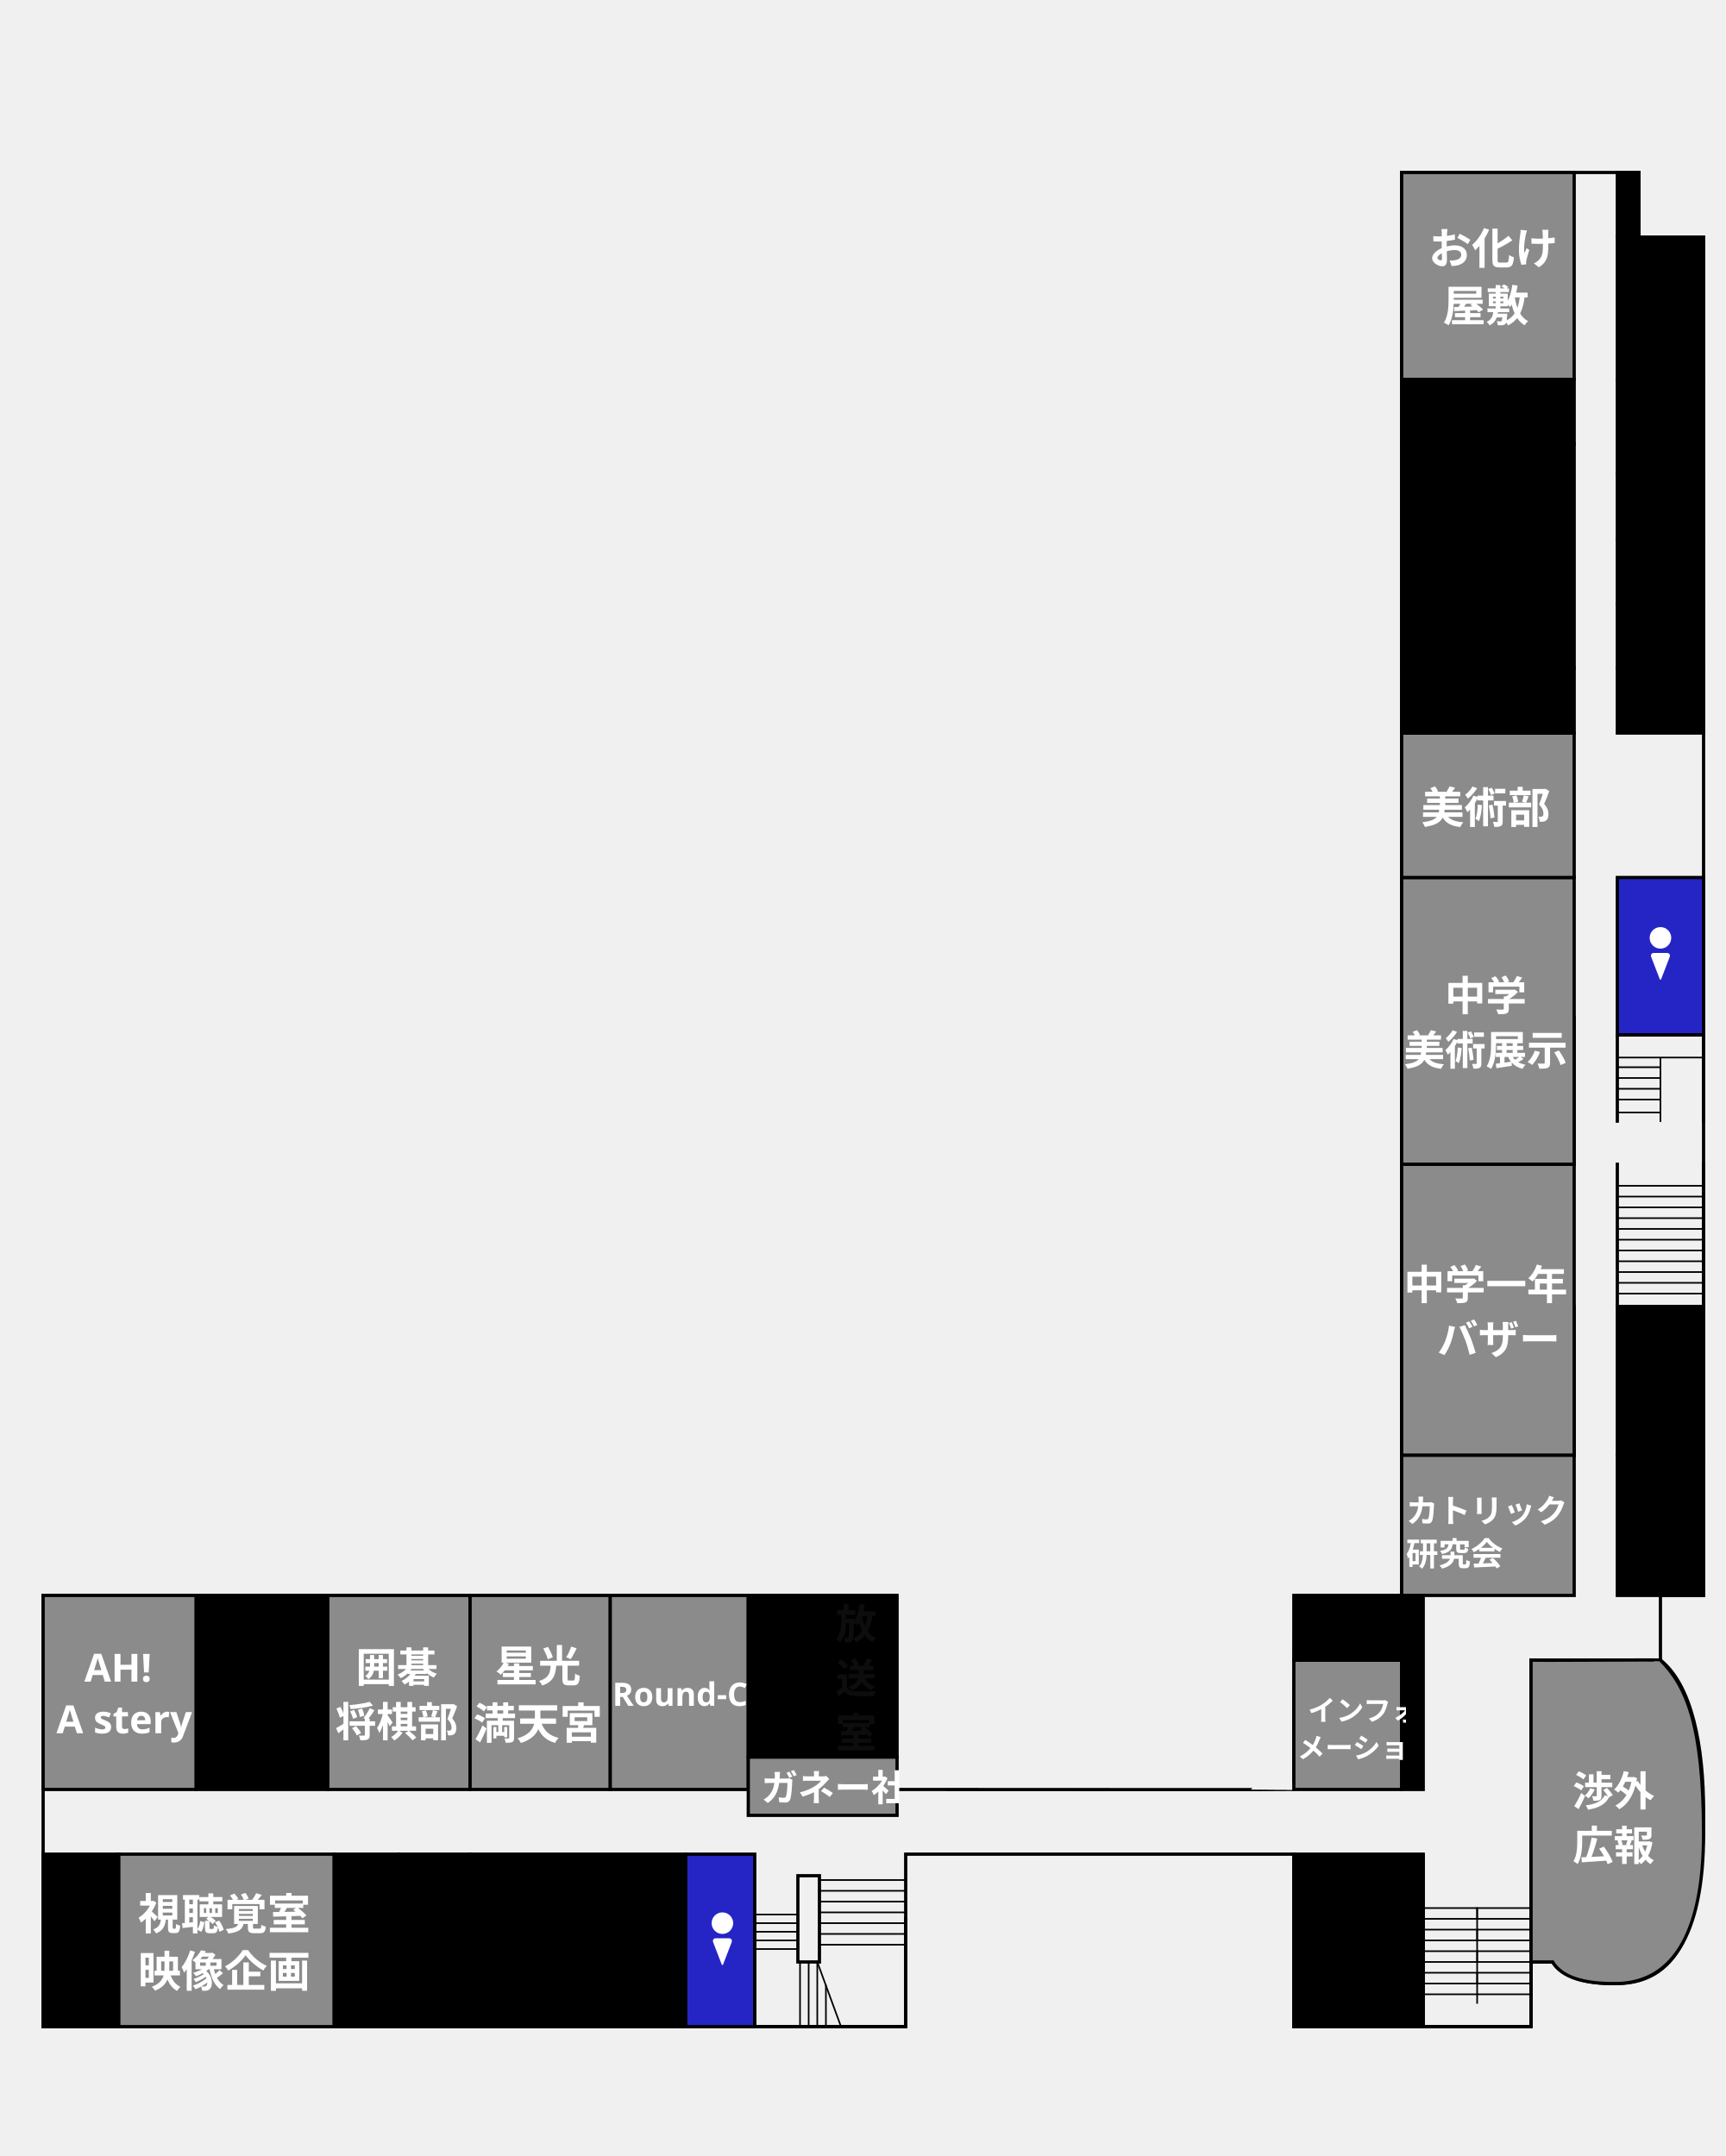
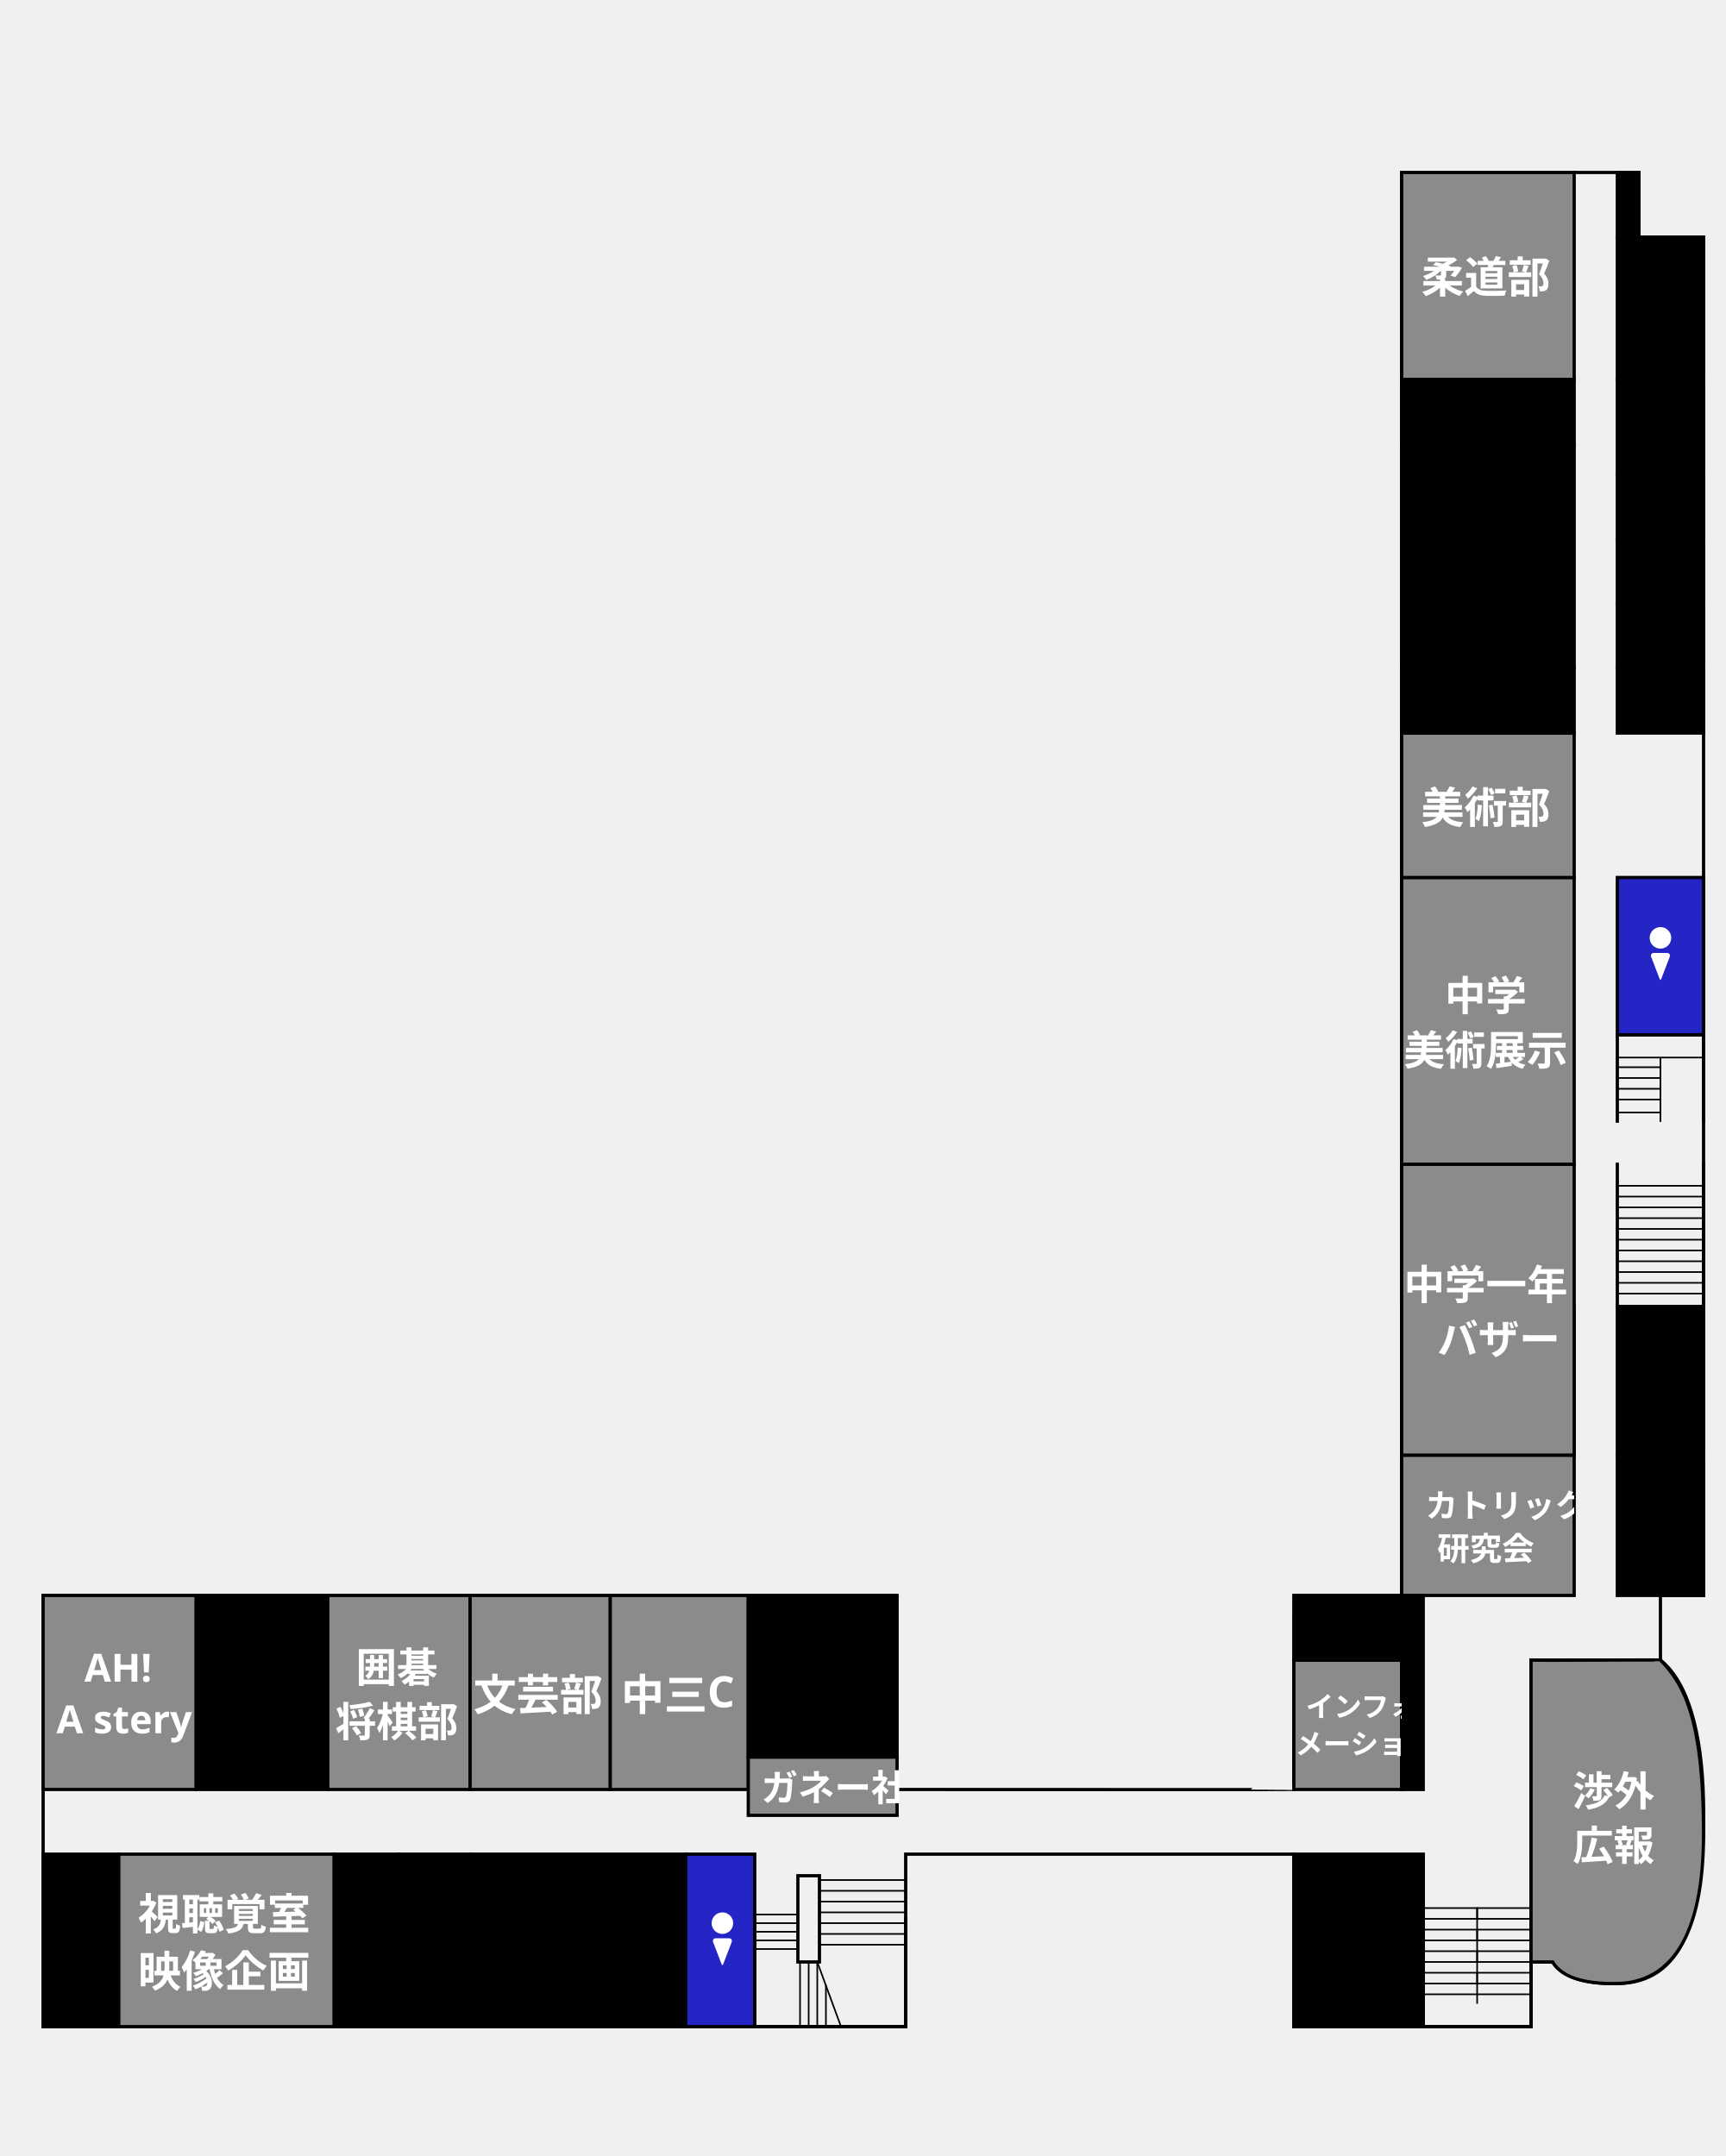
<svg xmlns="http://www.w3.org/2000/svg" style="isolation:isolate" viewBox="0 0 800 1000" width="800pt" height="1000pt">
  <defs>
-     <clipPath id="_clipPath_4ufN1qlslfD6iwfRxQ1ygtialuZP4c2t">
+     <clipPath id="_clipPath_m2z29WXh2xP4MMpWpFB1STumiEiqgMGl">
      <rect width="800" height="1000" />
    </clipPath>
  </defs>
-   <g clip-path="url(#_clipPath_4ufN1qlslfD6iwfRxQ1ygtialuZP4c2t)">
+   <g clip-path="url(#_clipPath_m2z29WXh2xP4MMpWpFB1STumiEiqgMGl)">
    <g style="isolation:isolate" id="outer">
      <path d=" M 20 740 L 20 940 L 420 940 L 420 860 L 600 860 L 600 940 L 710 940 L 710 910 L 720 910" id="パス" fill="none" vector-effect="non-scaling-stroke" stroke-width="2" stroke="rgb(0,0,0)" stroke-linejoin="miter" stroke-linecap="square" stroke-miterlimit="3" />
      <path d=" M 720 910 C 725 918.5 740.125 920.375 750 920 C 780.25 919.75 790.172 890.297 790 840 C 790 810.125 784.667 781.667 770 770 L 770 740 L 790 740 L 790 110 L 760 110 L 760 80 L 650 80 L 650 740 C 638.624 740 621.999 740 600.125 740 C 600.094 740.109 600.047 830.234 600 830 C 600 830.141 483.918 830 416 830 C 415.977 829.988 416.012 740.004 416 740 Q 272.68 740 20 740" id="パス" fill="none" vector-effect="non-scaling-stroke" stroke-width="2" stroke="rgb(0,0,0)" stroke-linejoin="miter" stroke-linecap="square" stroke-miterlimit="3" />
      <path d=" M 770 770 L 710 770 L 710 910" id="パス" fill="none" vector-effect="non-scaling-stroke" stroke-width="2" stroke="rgb(0,0,0)" stroke-linejoin="miter" stroke-linecap="square" stroke-miterlimit="3" />
    </g>
    <g style="isolation:isolate" id="booth">
      <path d=" M 20 740 L 91 740 L 91 830 L 20 830 L 20 740 Z " id="maps_H1A" fill="rgb(139,139,139)" vector-effect="non-scaling-stroke" stroke-width="2" stroke="rgb(0,0,0)" stroke-linejoin="miter" stroke-linecap="square" stroke-miterlimit="3" />
      <path d=" M 91 740 L 152 740 L 152 830 L 91 830 L 91 740 Z " id="maps_H1B" fill="rgb(0,0,0)" vector-effect="non-scaling-stroke" stroke-width="2" stroke="rgb(0,0,0)" stroke-linejoin="miter" stroke-linecap="square" stroke-miterlimit="3" />
      <path d=" M 152 740 L 218 740 L 218 830 L 152 830 L 152 740 Z " id="maps_H1C" fill="rgb(139,139,139)" vector-effect="non-scaling-stroke" stroke-width="2" stroke="rgb(0,0,0)" stroke-linejoin="miter" stroke-linecap="square" stroke-miterlimit="3" />
      <path d=" M 218 740 L 283 740 L 283 830 L 218 830 L 218 740 Z " id="maps_H1D" fill="rgb(139,139,139)" vector-effect="non-scaling-stroke" stroke-width="2" stroke="rgb(0,0,0)" stroke-linejoin="miter" stroke-linecap="square" stroke-miterlimit="3" />
      <path d=" M 283 740 L 347 740 L 347 830 L 283 830 L 283 740 Z " id="maps_H1E" fill="rgb(139,139,139)" vector-effect="non-scaling-stroke" stroke-width="2" stroke="rgb(0,0,0)" stroke-linejoin="miter" stroke-linecap="square" stroke-miterlimit="3" />
      <path d=" M 730 675 L 730 606 L 650 606 L 650 675 L 730 675 Z " id="maps_M1E" fill="rgb(139,139,139)" vector-effect="non-scaling-stroke" stroke-width="2" stroke="rgb(0,0,0)" stroke-linejoin="miter" stroke-linecap="square" stroke-miterlimit="3" />
-       <path d=" M 650 540 L 650 472 L 730 472 L 730 540 L 650 540 Z " id="maps_M1C" fill="rgb(139,139,139)" vector-effect="non-scaling-stroke" stroke-width="2" stroke="rgb(0,0,0)" stroke-linejoin="miter" stroke-linecap="square" stroke-miterlimit="3" />
      <path d=" M 650 675 L 650 540 L 730 540 L 730 675 L 650 675 Z " id="maps_M1D" fill="rgb(139,139,139)" vector-effect="non-scaling-stroke" stroke-width="2" stroke="rgb(0,0,0)" stroke-linejoin="miter" stroke-linecap="square" stroke-miterlimit="3" />
      <path d=" M 650 540 L 650 407 L 730 407 L 730 540 L 650 540 Z " id="maps_M1B" fill="rgb(139,139,139)" vector-effect="non-scaling-stroke" stroke-width="2" stroke="rgb(0,0,0)" stroke-linejoin="miter" stroke-linecap="square" stroke-miterlimit="3" />
      <path d=" M 650 407 L 650 340 L 730 340 L 730 407 L 650 407 Z " id="maps_M1A" fill="rgb(139,139,139)" vector-effect="non-scaling-stroke" stroke-width="2" stroke="rgb(0,0,0)" stroke-linejoin="miter" stroke-linecap="square" stroke-miterlimit="3" />
      <path d=" M 650 176 L 650 80 L 730 80 L 730 176 L 650 176 Z " id="maps_TechRoom" fill="rgb(139,139,139)" vector-effect="non-scaling-stroke" stroke-width="2" stroke="rgb(0,0,0)" stroke-linejoin="miter" stroke-linecap="square" stroke-miterlimit="3" />
      <path d=" M 650 740 L 717.5 740 L 730 740 L 730 675 L 650 675 L 650 740 Z " id="maps_catho" fill="rgb(139,139,139)" vector-effect="non-scaling-stroke" stroke-width="2" stroke="rgb(0,0,0)" stroke-linejoin="miter" stroke-linecap="square" stroke-miterlimit="3" />
      <path d=" M 55 860 L 155 860 L 155 940 L 55 940 L 55 860 Z " id="maps_AVRoom" fill="rgb(139,139,139)" vector-effect="non-scaling-stroke" stroke-width="2" stroke="rgb(0,0,0)" stroke-linejoin="miter" stroke-linecap="square" stroke-miterlimit="3" />
    </g>
    <g style="isolation:isolate" id="blank">
      <path d=" M 650 310 L 650 206 L 730 206 L 730 310 L 650 310 Z " id="maps_ArtRoom" fill="rgb(0,0,0)" vector-effect="non-scaling-stroke" stroke-width="2" stroke="rgb(0,0,0)" stroke-linejoin="miter" stroke-linecap="square" stroke-miterlimit="3" />
      <path d=" M 380 796.25 L 380 777.5 L 380 740 L 416 740 L 416 815 L 380 815 L 380 796.25 Z " id="Broadcasting_Room" fill="rgb(0,0,0)" vector-effect="non-scaling-stroke" stroke-width="2" stroke="rgb(0,0,0)" stroke-linejoin="miter" stroke-linecap="square" stroke-miterlimit="3" />
      <path d=" M 347 740 L 380 740 L 380 815 L 347 815 L 347 740 Z " id="Labo_English" fill="rgb(0,0,0)" vector-effect="non-scaling-stroke" stroke-width="2" stroke="rgb(0,0,0)" stroke-linejoin="miter" stroke-linecap="square" stroke-miterlimit="3" />
      <path d=" M 750 280 L 750 310 L 790 310 L 790 280 L 750 280 Z " id="パス" fill="rgb(0,0,0)" vector-effect="non-scaling-stroke" stroke-width="2" stroke="rgb(0,0,0)" stroke-linejoin="miter" stroke-linecap="square" stroke-miterlimit="3" />
      <path d=" M 750 220 L 750 250 L 790 250 L 790 220 L 750 220 Z " id="パス" fill="rgb(0,0,0)" vector-effect="non-scaling-stroke" stroke-width="2" stroke="rgb(0,0,0)" stroke-linejoin="miter" stroke-linecap="square" stroke-miterlimit="3" />
      <path d=" M 750 250 L 750 280 L 790 280 L 790 250 L 750 250 Z " id="パス" fill="rgb(0,0,0)" vector-effect="non-scaling-stroke" stroke-width="2" stroke="rgb(0,0,0)" stroke-linejoin="miter" stroke-linecap="square" stroke-miterlimit="3" />
      <path d=" M 750 176 L 750 220 L 790 220 L 790 176 L 750 176 Z " id="パス" fill="rgb(0,0,0)" vector-effect="non-scaling-stroke" stroke-width="2" stroke="rgb(0,0,0)" stroke-linejoin="miter" stroke-linecap="square" stroke-miterlimit="3" />
      <path d=" M 750 110 L 750 176 L 790 176 L 790 110 L 750 110 Z " id="パス" fill="rgb(0,0,0)" vector-effect="non-scaling-stroke" stroke-width="2" stroke="rgb(0,0,0)" stroke-linejoin="miter" stroke-linecap="square" stroke-miterlimit="3" />
      <path d=" M 750 310 L 750 340 L 790 340 L 790 310 L 750 310 Z " id="パス" fill="rgb(0,0,0)" vector-effect="non-scaling-stroke" stroke-width="2" stroke="rgb(0,0,0)" stroke-linejoin="miter" stroke-linecap="square" stroke-miterlimit="3" />
      <path d=" M 750 740 L 750 675 L 790 675 L 790 740 L 750 740 Z " id="パス" fill="rgb(0,0,0)" vector-effect="non-scaling-stroke" stroke-width="2" stroke="rgb(0,0,0)" stroke-linejoin="miter" stroke-linecap="square" stroke-miterlimit="3" />
      <path d=" M 750 675 L 750 606 L 790 606 L 790 675 L 750 675 Z " id="Counseling_Room" fill="rgb(0,0,0)" vector-effect="non-scaling-stroke" stroke-width="2" stroke="rgb(0,0,0)" stroke-linejoin="miter" stroke-linecap="square" stroke-miterlimit="3" />
      <path d=" M 600 830 L 650 830 L 650 770 L 600 770 L 600 830 Z " id="maps_info" fill="rgb(139,139,139)" vector-effect="non-scaling-stroke" stroke-width="2" stroke="rgb(0,0,0)" stroke-linejoin="miter" stroke-linecap="square" stroke-miterlimit="3" />
      <path d=" M 20 860 L 20 940 L 55 940 L 55 860 L 20 860 Z " id="StairE" fill="rgb(0,0,0)" vector-effect="non-scaling-stroke" stroke-width="2" stroke="rgb(0,0,0)" stroke-linejoin="miter" stroke-linecap="square" stroke-miterlimit="3" />
      <path d=" M 185 860 L 186 940 L 155 940 L 155 860 L 185 860 Z " id="Audiovisual_Preparation_Room" fill="rgb(0,0,0)" vector-effect="non-scaling-stroke" stroke-width="2" stroke="rgb(0,0,0)" stroke-linejoin="miter" stroke-linecap="square" stroke-miterlimit="3" />
      <path d=" M 650 830 L 660 830 L 660 740 L 600 740 L 600 770 L 650 770 L 650 830 Z " id="Student_Guidance_Office" fill="rgb(0,0,0)" vector-effect="non-scaling-stroke" stroke-width="2" stroke="rgb(0,0,0)" stroke-linejoin="miter" stroke-linecap="square" stroke-miterlimit="3" />
      <path d=" M 650 206 L 650 176 L 730 176 L 730 206 L 650 206 Z " id="パス" fill="rgb(0,0,0)" vector-effect="non-scaling-stroke" stroke-width="2" stroke="rgb(0,0,0)" stroke-linejoin="miter" stroke-linecap="square" stroke-miterlimit="3" />
      <path d=" M 650 340 L 650 310 L 730 310 L 730 340 L 650 340 Z " id="パス" fill="rgb(0,0,0)" vector-effect="non-scaling-stroke" stroke-width="2" stroke="rgb(0,0,0)" stroke-linejoin="miter" stroke-linecap="square" stroke-miterlimit="3" />
      <path d=" M 750 110 L 750 80 L 760 80 L 760 110 L 750 110 Z " id="パス" fill="rgb(0,0,0)" vector-effect="non-scaling-stroke" stroke-width="2" stroke="rgb(0,0,0)" stroke-linejoin="miter" stroke-linecap="square" stroke-miterlimit="3" />
      <path d=" M 218 860 L 318 860 L 318 940 L 218 940 L 218 860 Z " id="PC_Room" fill="rgb(0,0,0)" vector-effect="non-scaling-stroke" stroke-width="2" stroke="rgb(0,0,0)" stroke-linejoin="miter" stroke-linecap="square" stroke-miterlimit="3" />
      <path d=" M 185 860 L 218 860 L 218 940 L 186 940 L 185 860 Z " id="H1_StaffRoom" fill="rgb(0,0,0)" vector-effect="non-scaling-stroke" stroke-width="2" stroke="rgb(0,0,0)" stroke-linejoin="miter" stroke-linecap="square" stroke-miterlimit="3" />
      <path d=" M 600 860 L 660 860 L 660 940 L 600 940 L 600 860 Z " id="Interview_Room" fill="rgb(0,0,0)" vector-effect="non-scaling-stroke" stroke-width="2" stroke="rgb(0,0,0)" stroke-linejoin="miter" stroke-linecap="square" stroke-miterlimit="3" />
      <path d=" M 710 940 L 660 940 L 660 860 L 660 940 L 710 940 L 710 860 L 710 940 Z " fill-rule="evenodd" id="StairC" fill="none" vector-effect="non-scaling-stroke" stroke-width="2" stroke="rgb(0,0,0)" stroke-linejoin="miter" stroke-linecap="square" stroke-miterlimit="3" />
      <path d=" M 347 815 L 416 815 L 416 842 L 347 842 L 347 815 Z " id="maps_sp1" fill="rgb(139,139,139)" vector-effect="non-scaling-stroke" stroke-width="2" stroke="rgb(0,0,0)" stroke-linejoin="miter" stroke-linecap="square" stroke-miterlimit="3" />
    </g>
    <g style="isolation:isolate" id="special">
      <path d=" M 750 407 L 790 407 L 790 480 L 750 480 L 750 407 Z " id="パス" fill="rgb(37,37,198)" vector-effect="non-scaling-stroke" stroke-width="2" stroke="rgb(0,0,0)" stroke-linejoin="miter" stroke-linecap="square" stroke-miterlimit="3" />
      <path d=" M 350 860 L 350 940 L 318 940 L 318 860 L 350 860 Z " id="Toilet" fill="rgb(37,37,198)" vector-effect="non-scaling-stroke" stroke-width="2" stroke="rgb(0,0,0)" stroke-linejoin="miter" stroke-linecap="square" stroke-miterlimit="3" />
      <path d=" M 710 770 L 710 910 L 720 910 Q 726.281 920.453 750 920 C 773.719 919.547 790.109 899.844 790 850 C 789.891 800.156 782 782 770 770 C 769.744 769.744 712.75 770.25 710 770 Z " id="maps_juken" fill="rgb(139,139,139)" vector-effect="non-scaling-stroke" stroke-width="2" stroke="rgb(0,0,0)" stroke-linejoin="miter" stroke-linecap="square" stroke-miterlimit="3" />
      <path d=" M 750 540 L 750 606 L 790 606 L 790 540" id="パス" fill="none" vector-effect="non-scaling-stroke" stroke-width="2" stroke="rgb(0,0,0)" stroke-linejoin="miter" stroke-linecap="square" stroke-miterlimit="3" />
      <path d=" M 750 520 L 750 480 L 790 480 L 790 520" id="パス" fill="none" vector-effect="non-scaling-stroke" stroke-width="2" stroke="rgb(0,0,0)" stroke-linejoin="miter" stroke-linecap="square" stroke-miterlimit="3" />
      <path d=" M 420 890 L 420 940 L 350 940 L 350 890" id="パス" fill="none" vector-effect="non-scaling-stroke" stroke-width="2" stroke="rgb(0,0,0)" stroke-linejoin="miter" stroke-linecap="square" stroke-miterlimit="3" />
    </g>
    <g style="isolation:isolate" id="Decorations">
      <g style="isolation:isolate" id="stairB">
        <path d=" M 790 490.5 L 750 490.5 M 750 505 L 770 505 M 750 495 L 770 495 M 750 510 L 770 510 M 750 500 L 770 500 M 750 516 L 770 516 M 770 520 Q 770 502.318 770 491" fill-rule="evenodd" id="複合パス" fill="none" vector-effect="non-scaling-stroke" stroke-width="1" stroke="rgb(0,0,0)" stroke-linejoin="miter" stroke-linecap="square" stroke-miterlimit="3" />
        <path d=" M 750 600 L 790 600 L 790 595 L 750 595 L 750 590 L 790 590 L 790 585 L 750 585 L 750 580 L 790 580 L 790 575 L 750 575 L 750 570 L 790 570 L 790 565 L 750 565 L 750 560 L 790 560 L 790 555 L 750 555 L 750 550 L 790 550" id="パス" fill="none" vector-effect="non-scaling-stroke" stroke-width="1" stroke="rgb(0,0,0)" stroke-linejoin="miter" stroke-linecap="square" stroke-miterlimit="3" />
      </g>
      <g style="isolation:isolate" id="stairC">
        <path d=" M 685 925 L 660 925 L 660 920 L 685 920 L 685 915 L 660 915 L 660 910 L 685 910 L 685 905 L 660 905 L 660 900 L 685 900 L 685 895 L 660 895 L 660 890 L 685 890 L 685 885 L 660 885" id="パス" fill="none" vector-effect="non-scaling-stroke" stroke-width="1" stroke="rgb(0,0,0)" stroke-linejoin="miter" stroke-linecap="square" stroke-miterlimit="3" />
        <path d=" M 685 929 L 685 885 L 685 885 L 710 885 L 710 890 L 685 890 L 685 895 L 710 895 L 710 900 L 685 900 L 685 905 L 710 905 L 710 910 L 685 910 L 685 915 L 710 915 L 710 920 L 685 920 L 685 925 L 710 925" id="パス" fill="none" vector-effect="non-scaling-stroke" stroke-width="1" stroke="rgb(0,0,0)" stroke-linejoin="miter" stroke-linecap="square" stroke-miterlimit="3" />
      </g>
      <g style="isolation:isolate" id="stairD">
        <path d=" M 370 888 L 350 888 L 350 892 L 370 892 L 370 896 L 350 896 L 350 900 L 370 900 L 370 904 L 350 904" id="パス" fill="none" vector-effect="non-scaling-stroke" stroke-width="1" stroke="rgb(0,0,0)" stroke-linejoin="miter" stroke-linecap="square" stroke-miterlimit="3" />
        <path d=" M 380 872 L 420 872 L 420 877 L 380 877 L 380 882 L 420 882 L 420 887 L 380 887 L 380 892 L 420 892 L 420 897 L 380 897 L 380 902 L 420 902" id="パス" fill="none" vector-effect="non-scaling-stroke" stroke-width="1" stroke="rgb(0,0,0)" stroke-linejoin="miter" stroke-linecap="square" stroke-miterlimit="3" />
        <line x1="390" y1="940" x2="379" y2="910" id="パス" vector-effect="non-scaling-stroke" stroke-width="1" stroke="rgb(0,0,0)" stroke-linejoin="miter" stroke-linecap="square" stroke-miterlimit="3" />
        <path d=" M 371 910 L 371 940 L 375 940 L 375 910 L 379 910 L 379 940 L 383 940 L 383 921" id="パス" fill="none" vector-effect="non-scaling-stroke" stroke-width="1" stroke="rgb(0,0,0)" stroke-linejoin="miter" stroke-linecap="square" stroke-miterlimit="3" />
        <path d=" M 370 870 L 380 870 L 380 910 L 370 910 L 370 870 Z " id="パス" fill="none" vector-effect="non-scaling-stroke" stroke-width="2" stroke="rgb(0,0,0)" stroke-linejoin="miter" stroke-linecap="square" stroke-miterlimit="3" />
      </g>
      <path d=" M 330 892 C 330 889.24 332.24 887 335 887 C 337.76 887 340 889.24 340 892 C 340 894.76 337.76 897 335 897 C 332.24 897 330 894.76 330 892 Z  M 334.641 911.067 L 330.718 900.867 C 330.322 899.836 330.896 899 332 899 L 338 899 C 339.104 899 339.678 899.836 339.282 900.867 L 335.359 911.067 C 335.161 911.582 334.839 911.582 334.641 911.067 Z " fill-rule="evenodd" id="複合パス" fill="rgb(255,255,255)" />
      <path d=" M 765 435 C 765 432.24 767.24 430 770 430 C 772.76 430 775 432.24 775 435 C 775 437.76 772.76 440 770 440 C 767.24 440 765 437.76 765 435 Z  M 769.641 454.067 L 765.718 443.867 C 765.322 442.836 765.896 442 767 442 L 773 442 C 774.104 442 774.678 442.836 774.282 443.867 L 770.359 454.067 C 770.161 454.582 769.839 454.582 769.641 454.067 Z " fill-rule="evenodd" id="複合パス" fill="rgb(255,255,255)" />
      <g style="isolation:isolate" id="Text">
-         <g clip-path="url(#_clipPath_ed42fi0KoSQ8jVFXs6ssemvLinVLeSNd)">
-           <text transform="matrix(1,0,0,1,353,835.345)" id="テキスト" style="font-family:'Yu Gothic UI';font-weight:700;font-size:17px;font-style:normal;fill:#ffffff;stroke:none;">ガネー社</text>
+         <g clip-path="url(#_clipPath_FT3OtwtGhYkIXVa9Ceh3Y3ZeWIhRlvWy)">
+           <text transform="matrix(1,0,0,1,353,835.345)" id="maps_sp1" style="font-family:'Yu Gothic UI';font-weight:700;font-size:17px;font-style:normal;fill:#ffffff;stroke:none;">ガネー社</text>
        </g>
        <defs>
-           <clipPath id="_clipPath_ed42fi0KoSQ8jVFXs6ssemvLinVLeSNd">
+           <clipPath id="_clipPath_FT3OtwtGhYkIXVa9Ceh3Y3ZeWIhRlvWy">
            <rect x="0" y="0" width="70" height="22.611" transform="matrix(1,0,0,1,347,817)" />
          </clipPath>
        </defs>
-         <g clip-path="url(#_clipPath_szYBzNKqpFZN4KYLqo7WlpTJB0MMiGix)">
-           <text transform="matrix(1,0,0,1,229.5,779.98)" id="テキスト" style="font-family:'Yu Gothic UI';font-weight:700;font-size:20px;font-style:normal;fill:#ffffff;stroke:none;">星光</text>
-           <text transform="matrix(1,0,0,1,219.5,806.582)" id="テキスト" style="font-family:'Yu Gothic UI';font-weight:700;font-size:20px;font-style:normal;fill:#ffffff;stroke:none;">満天宮</text>
+         <g clip-path="url(#_clipPath_Ax3EQfqCFeI8h2Fs1Enb7kOfJHi2LaFq)">
+           <text transform="matrix(1,0,0,1,219.5,793.281)" id="maps_H1D" style="font-family:'Yu Gothic UI';font-weight:700;font-size:20px;font-style:normal;fill:#ffffff;stroke:none;">文芸部</text>
        </g>
        <defs>
-           <clipPath id="_clipPath_szYBzNKqpFZN4KYLqo7WlpTJB0MMiGix">
+           <clipPath id="_clipPath_Ax3EQfqCFeI8h2Fs1Enb7kOfJHi2LaFq">
            <rect x="0" y="0" width="65" height="90" transform="matrix(1,0,0,1,218,740)" />
          </clipPath>
        </defs>
-         <g clip-path="url(#_clipPath_YNgQ0U6XJUJ0H9kh4GRzZ8c792vvG4Tx)">
-           <text transform="matrix(1,0,0,1,39.106,779.982)" id="テキスト" style="font-family:'Yu Gothic UI';font-weight:700;font-size:18px;font-style:normal;fill:#ffffff;stroke:none;">AH!</text>
-           <text transform="matrix(1,0,0,1,26.164,803.924)" id="テキスト" style="font-family:'Yu Gothic UI';font-weight:700;font-size:18px;font-style:normal;fill:#ffffff;stroke:none;">A stery</text>
+         <g clip-path="url(#_clipPath_oJ0RZ3gosQzojxd3NfErjYIZMkjQhHfy)">
+           <text transform="matrix(1,0,0,1,39.106,779.982)" id="maps_H1A" style="font-family:'Yu Gothic UI';font-weight:700;font-size:18px;font-style:normal;fill:#ffffff;stroke:none;">AH!</text>
+           <text transform="matrix(1,0,0,1,26.164,803.924)" id="maps_H1A" style="font-family:'Yu Gothic UI';font-weight:700;font-size:18px;font-style:normal;fill:#ffffff;stroke:none;">A stery</text>
        </g>
        <defs>
-           <clipPath id="_clipPath_YNgQ0U6XJUJ0H9kh4GRzZ8c792vvG4Tx">
+           <clipPath id="_clipPath_oJ0RZ3gosQzojxd3NfErjYIZMkjQhHfy">
            <rect x="0" y="0" width="71" height="89" transform="matrix(1,0,0,1,20,740)" />
          </clipPath>
        </defs>
-         <g clip-path="url(#_clipPath_Tq3VwPR4yreQvrt38pAhpID4EWlVRCl6)">
-           <text transform="matrix(1,0,0,1,387.5,760.096)" id="テキスト" style="font-family:'Yu Gothic UI';font-weight:700;font-size:19px;font-style:normal;fill:#0d0d0d;stroke:none;">放</text>
-           <text transform="matrix(1,0,0,1,387.5,785.367)" id="テキスト" style="font-family:'Yu Gothic UI';font-weight:700;font-size:19px;font-style:normal;fill:#0d0d0d;stroke:none;">送</text>
-           <text transform="matrix(1,0,0,1,387.5,810.639)" id="テキスト" style="font-family:'Yu Gothic UI';font-weight:700;font-size:19px;font-style:normal;fill:#0d0d0d;stroke:none;">室</text>
+         <g clip-path="url(#_clipPath_NrIIUJp7DjYEFS7YtyBfVAZbAni0Lh5q)">
+           <text transform="matrix(1,0,0,1,64,894.98)" id="maps_AVRoom" style="font-family:'Yu Gothic UI';font-weight:700;font-size:20px;font-style:normal;fill:#ffffff;stroke:none;">視聴覚室</text>
+           <text transform="matrix(1,0,0,1,64,921.582)" id="maps_AVRoom" style="font-family:'Yu Gothic UI';font-weight:700;font-size:20px;font-style:normal;fill:#ffffff;stroke:none;">映像企画</text>
        </g>
        <defs>
-           <clipPath id="_clipPath_Tq3VwPR4yreQvrt38pAhpID4EWlVRCl6">
-             <rect x="0" y="0" width="36" height="75" transform="matrix(1,0,0,1,380,740)" />
-           </clipPath>
-         </defs>
-         <g clip-path="url(#_clipPath_s0BkbNC1t7gwMPB47qk3YlzDI53jkb9s)">
-           <text transform="matrix(1,0,0,1,64,894.98)" id="テキスト" style="font-family:'Yu Gothic UI';font-weight:700;font-size:20px;font-style:normal;fill:#ffffff;stroke:none;">視聴覚室</text>
-           <text transform="matrix(1,0,0,1,64,921.582)" id="テキスト" style="font-family:'Yu Gothic UI';font-weight:700;font-size:20px;font-style:normal;fill:#ffffff;stroke:none;">映像企画</text>
-         </g>
-         <defs>
-           <clipPath id="_clipPath_s0BkbNC1t7gwMPB47qk3YlzDI53jkb9s">
+           <clipPath id="_clipPath_NrIIUJp7DjYEFS7YtyBfVAZbAni0Lh5q">
            <rect x="0" y="0" width="100" height="80" transform="matrix(1,0,0,1,55,860)" />
          </clipPath>
        </defs>
-         <g clip-path="url(#_clipPath_53fkAtkhWeiXm9rjepH9av21oasVLssD)">
-           <text transform="matrix(1,0,0,1,606.5,798.028)" id="テキスト" style="font-family:'Yu Gothic UI';font-weight:700;font-size:13px;font-style:normal;fill:#ffffff;stroke:none;">インフォ</text>
-           <text transform="matrix(1,0,0,1,601.5,815.319)" id="テキスト" style="font-family:'Yu Gothic UI';font-weight:700;font-size:13px;font-style:normal;fill:#ffffff;stroke:none;">メーション</text>
+         <g clip-path="url(#_clipPath_oSrXt2UpzikdTAfeLLi3EfZ6YUm3ruj5)">
+           <text transform="matrix(1,0,0,1,605.5,796.237)" id="text_info" style="font-family:'Yu Gothic UI';font-weight:700;font-size:13px;font-style:normal;fill:#ffffff;stroke:none;">インフォ</text>
+           <text transform="matrix(1,0,0,1,600.5,813.528)" id="text_info" style="font-family:'Yu Gothic UI';font-weight:700;font-size:13px;font-style:normal;fill:#ffffff;stroke:none;">メーション</text>
        </g>
        <defs>
-           <clipPath id="_clipPath_53fkAtkhWeiXm9rjepH9av21oasVLssD">
-             <rect x="0" y="0" width="52" height="34" transform="matrix(1,0,0,1,600,784)" />
+           <clipPath id="_clipPath_oSrXt2UpzikdTAfeLLi3EfZ6YUm3ruj5">
+             <rect x="0" y="0" width="50" height="59" transform="matrix(1,0,0,1,600,770)" />
          </clipPath>
        </defs>
-         <g clip-path="url(#_clipPath_V8r3wAe8ctiEBPxNUZyWBP4Zpf0TpFMB)">
-           <text transform="matrix(1,0,0,1,729.25,837.633)" id="テキスト" style="font-family:'Yu Gothic UI';font-weight:700;font-size:19px;font-style:normal;fill:#ffffff;stroke:none;">渉外</text>
-           <text transform="matrix(1,0,0,1,729.25,862.904)" id="テキスト" style="font-family:'Yu Gothic UI';font-weight:700;font-size:19px;font-style:normal;fill:#ffffff;stroke:none;">広報</text>
+         <g clip-path="url(#_clipPath_ec8TUKkYhRlJpaP9Xa8qP5oOQVZ35HN1)">
+           <text transform="matrix(1,0,0,1,729.25,837.633)" id="text_juken" style="font-family:'Yu Gothic UI';font-weight:700;font-size:19px;font-style:normal;fill:#ffffff;stroke:none;">渉外</text>
+           <text transform="matrix(1,0,0,1,729.25,862.904)" id="text_juken" style="font-family:'Yu Gothic UI';font-weight:700;font-size:19px;font-style:normal;fill:#ffffff;stroke:none;">広報</text>
        </g>
        <defs>
-           <clipPath id="_clipPath_V8r3wAe8ctiEBPxNUZyWBP4Zpf0TpFMB">
+           <clipPath id="_clipPath_ec8TUKkYhRlJpaP9Xa8qP5oOQVZ35HN1">
            <rect x="0" y="0" width="41.5" height="52.87" transform="matrix(1,0,0,1,728.5,817.13)" />
          </clipPath>
        </defs>
-         <g clip-path="url(#_clipPath_ovgoJqI2doWjMygPnqMDn78vSUfdUVfL)">
-           <text transform="matrix(1,0,0,1,652,706.187)" id="テキスト" style="font-family:'Yu Gothic UI';font-weight:700;font-size:15px;font-style:normal;fill:#ffffff;stroke:none;">カトリック                   </text>
-           <text transform="matrix(1,0,0,1,652,726.138)" id="テキスト" style="font-family:'Yu Gothic UI';font-weight:700;font-size:15px;font-style:normal;fill:#ffffff;stroke:none;">研究会</text>
+         <g clip-path="url(#_clipPath_S22uP1BwY8MUa8IfZ7nhleYF4hhtHAES)">
+           <text transform="matrix(1,0,0,1,661,703.735)" id="text_Catho" style="font-family:'Yu Gothic UI';font-weight:700;font-size:15px;font-style:normal;fill:#ffffff;stroke:none;">カトリック                   </text>
+           <text transform="matrix(1,0,0,1,666.5,723.687)" id="text_Catho" style="font-family:'Yu Gothic UI';font-weight:700;font-size:15px;font-style:normal;fill:#ffffff;stroke:none;">研究会</text>
        </g>
        <defs>
-           <clipPath id="_clipPath_ovgoJqI2doWjMygPnqMDn78vSUfdUVfL">
-             <rect x="0" y="0" width="97" height="39.902" transform="matrix(1,0,0,1,652,690)" />
+           <clipPath id="_clipPath_S22uP1BwY8MUa8IfZ7nhleYF4hhtHAES">
+             <rect x="0" y="0" width="80" height="65" transform="matrix(1,0,0,1,650,675)" />
          </clipPath>
        </defs>
-         <g clip-path="url(#_clipPath_enc0opVgbw74s5FsJasOjypLZlLEYLOM)">
-           <text transform="matrix(1,0,0,1,651,602.731)" id="テキスト" style="font-family:'Yu Gothic UI';font-weight:700;font-size:19px;font-style:normal;fill:#ffffff;stroke:none;">中学一年</text>
-           <text transform="matrix(1,0,0,1,666.5,628.003)" id="テキスト" style="font-family:'Yu Gothic UI';font-weight:700;font-size:19px;font-style:normal;fill:#ffffff;stroke:none;">バザー</text>
+         <g clip-path="url(#_clipPath_LExx1bCyh0CHLWy5urkdZJ1YGAXcWeMf)">
+           <text transform="matrix(1,0,0,1,651,602.731)" id="text_M1D" style="font-family:'Yu Gothic UI';font-weight:700;font-size:19px;font-style:normal;fill:#ffffff;stroke:none;">中学一年</text>
+           <text transform="matrix(1,0,0,1,666.5,628.003)" id="text_M1D" style="font-family:'Yu Gothic UI';font-weight:700;font-size:19px;font-style:normal;fill:#ffffff;stroke:none;">バザー</text>
        </g>
        <defs>
-           <clipPath id="_clipPath_enc0opVgbw74s5FsJasOjypLZlLEYLOM">
+           <clipPath id="_clipPath_LExx1bCyh0CHLWy5urkdZJ1YGAXcWeMf">
            <rect x="0" y="0" width="80" height="135" transform="matrix(1,0,0,1,650,540)" />
          </clipPath>
        </defs>
-         <g clip-path="url(#_clipPath_ligNchn86QqNGcoxyelhqxZwLJsTzy1e)">
-           <text transform="matrix(1,0,0,1,670,468.731)" id="テキスト" style="font-family:'Yu Gothic UI';font-weight:700;font-size:19px;font-style:normal;fill:#ffffff;stroke:none;">中学</text>
-           <text transform="matrix(1,0,0,1,651,494.003)" id="テキスト" style="font-family:'Yu Gothic UI';font-weight:700;font-size:19px;font-style:normal;fill:#ffffff;stroke:none;">美術展示</text>
+         <g clip-path="url(#_clipPath_kty6yS3RuKpLkQDqNWvL22wHEtsJsaMG)">
+           <text transform="matrix(1,0,0,1,670,468.731)" id="text_M1B" style="font-family:'Yu Gothic UI';font-weight:700;font-size:19px;font-style:normal;fill:#ffffff;stroke:none;">中学</text>
+           <text transform="matrix(1,0,0,1,651,494.003)" id="text_M1B" style="font-family:'Yu Gothic UI';font-weight:700;font-size:19px;font-style:normal;fill:#ffffff;stroke:none;">美術展示</text>
        </g>
        <defs>
-           <clipPath id="_clipPath_ligNchn86QqNGcoxyelhqxZwLJsTzy1e">
+           <clipPath id="_clipPath_kty6yS3RuKpLkQDqNWvL22wHEtsJsaMG">
            <rect x="0" y="0" width="80" height="133" transform="matrix(1,0,0,1,650,407)" />
          </clipPath>
        </defs>
-         <g clip-path="url(#_clipPath_DtrnXWkVtOHRcXZ5nmyemYknWdTzjTEB)">
-           <text transform="matrix(1,0,0,1,659,381.781)" id="テキスト" style="font-family:'Yu Gothic UI';font-weight:700;font-size:20px;font-style:normal;fill:#ffffff;stroke:none;">美術部</text>
+         <g clip-path="url(#_clipPath_NoXt34WjctzpU2BZlMEj0iWsoqP0GDo8)">
+           <text transform="matrix(1,0,0,1,659,381.781)" id="text_M1A" style="font-family:'Yu Gothic UI';font-weight:700;font-size:20px;font-style:normal;fill:#ffffff;stroke:none;">美術部</text>
        </g>
        <defs>
-           <clipPath id="_clipPath_DtrnXWkVtOHRcXZ5nmyemYknWdTzjTEB">
+           <clipPath id="_clipPath_NoXt34WjctzpU2BZlMEj0iWsoqP0GDo8">
            <rect x="0" y="0" width="80" height="67" transform="matrix(1,0,0,1,650,340)" />
          </clipPath>
        </defs>
-         <g clip-path="url(#_clipPath_9Oxkd1r5pfzkvx7UXGlP8TsA5qc4QrnJ)">
-           <text transform="matrix(1,0,0,1,662.5,122.48)" id="テキスト" style="font-family:'Yu Gothic UI';font-weight:700;font-size:20px;font-style:normal;fill:#ffffff;stroke:none;">お化け</text>
-           <text transform="matrix(1,0,0,1,669,149.082)" id="テキスト" style="font-family:'Yu Gothic UI';font-weight:700;font-size:20px;font-style:normal;fill:#ffffff;stroke:none;">屋敷</text>
+         <g clip-path="url(#_clipPath_s3gEnl7sbSUZHwnWX76yYg7UcaFgMmu2)">
+           <text transform="matrix(1,0,0,1,659,135.781)" id="text_TechRoom" style="font-family:'Yu Gothic UI';font-weight:700;font-size:20px;font-style:normal;fill:#ffffff;stroke:none;">柔道部</text>
        </g>
        <defs>
-           <clipPath id="_clipPath_9Oxkd1r5pfzkvx7UXGlP8TsA5qc4QrnJ">
+           <clipPath id="_clipPath_s3gEnl7sbSUZHwnWX76yYg7UcaFgMmu2">
            <rect x="0" y="0" width="80" height="95" transform="matrix(1,0,0,1,650,80)" />
          </clipPath>
        </defs>
      </g>
    </g>
-     <g clip-path="url(#_clipPath_Hj24IDkgBxqBuVRc0WbQ0t9K994jZS39)">
-       <text transform="matrix(1,0,0,1,283.982,791.211)" id="テキスト" style="font-family:'Yu Gothic UI';font-weight:700;font-size:15px;font-style:normal;fill:#ffffff;stroke:none;">Round-C</text>
+     <g clip-path="url(#_clipPath_5mXO7XBAtBw0P02dEBKuY8RctA5j541S)">
+       <text transform="matrix(1,0,0,1,288,793.281)" id="maps_H1E" style="font-family:'Yu Gothic UI';font-weight:700;font-size:20px;font-style:normal;fill:#ffffff;stroke:none;">中三C</text>
    </g>
    <defs>
-       <clipPath id="_clipPath_Hj24IDkgBxqBuVRc0WbQ0t9K994jZS39">
+       <clipPath id="_clipPath_5mXO7XBAtBw0P02dEBKuY8RctA5j541S">
        <rect x="0" y="0" width="64" height="90" transform="matrix(1,0,0,1,283,740)" />
      </clipPath>
    </defs>
-     <g clip-path="url(#_clipPath_tRthpLTLwkLUmhDfHRTGPaH4HEMeLDsT)">
-       <text transform="matrix(1,0,0,1,165,780.231)" id="テキスト" style="font-family:'Yu Gothic UI';font-weight:700;font-size:19px;font-style:normal;fill:#ffffff;stroke:none;">囲碁</text>
-       <text transform="matrix(1,0,0,1,155.5,805.503)" id="テキスト" style="font-family:'Yu Gothic UI';font-weight:700;font-size:19px;font-style:normal;fill:#ffffff;stroke:none;">将棋部</text>
+     <g clip-path="url(#_clipPath_SceRLKJvgvXAp8OeMbPkHNIHORjpRwIZ)">
+       <text transform="matrix(1,0,0,1,165,780.231)" id="maps_H1C" style="font-family:'Yu Gothic UI';font-weight:700;font-size:19px;font-style:normal;fill:#ffffff;stroke:none;">囲碁</text>
+       <text transform="matrix(1,0,0,1,155.5,805.503)" id="maps_H1C" style="font-family:'Yu Gothic UI';font-weight:700;font-size:19px;font-style:normal;fill:#ffffff;stroke:none;">将棋部</text>
    </g>
    <defs>
-       <clipPath id="_clipPath_tRthpLTLwkLUmhDfHRTGPaH4HEMeLDsT">
+       <clipPath id="_clipPath_SceRLKJvgvXAp8OeMbPkHNIHORjpRwIZ">
        <rect x="0" y="0" width="66" height="90" transform="matrix(1,0,0,1,152,740)" />
      </clipPath>
    </defs>
  </g>
</svg>
